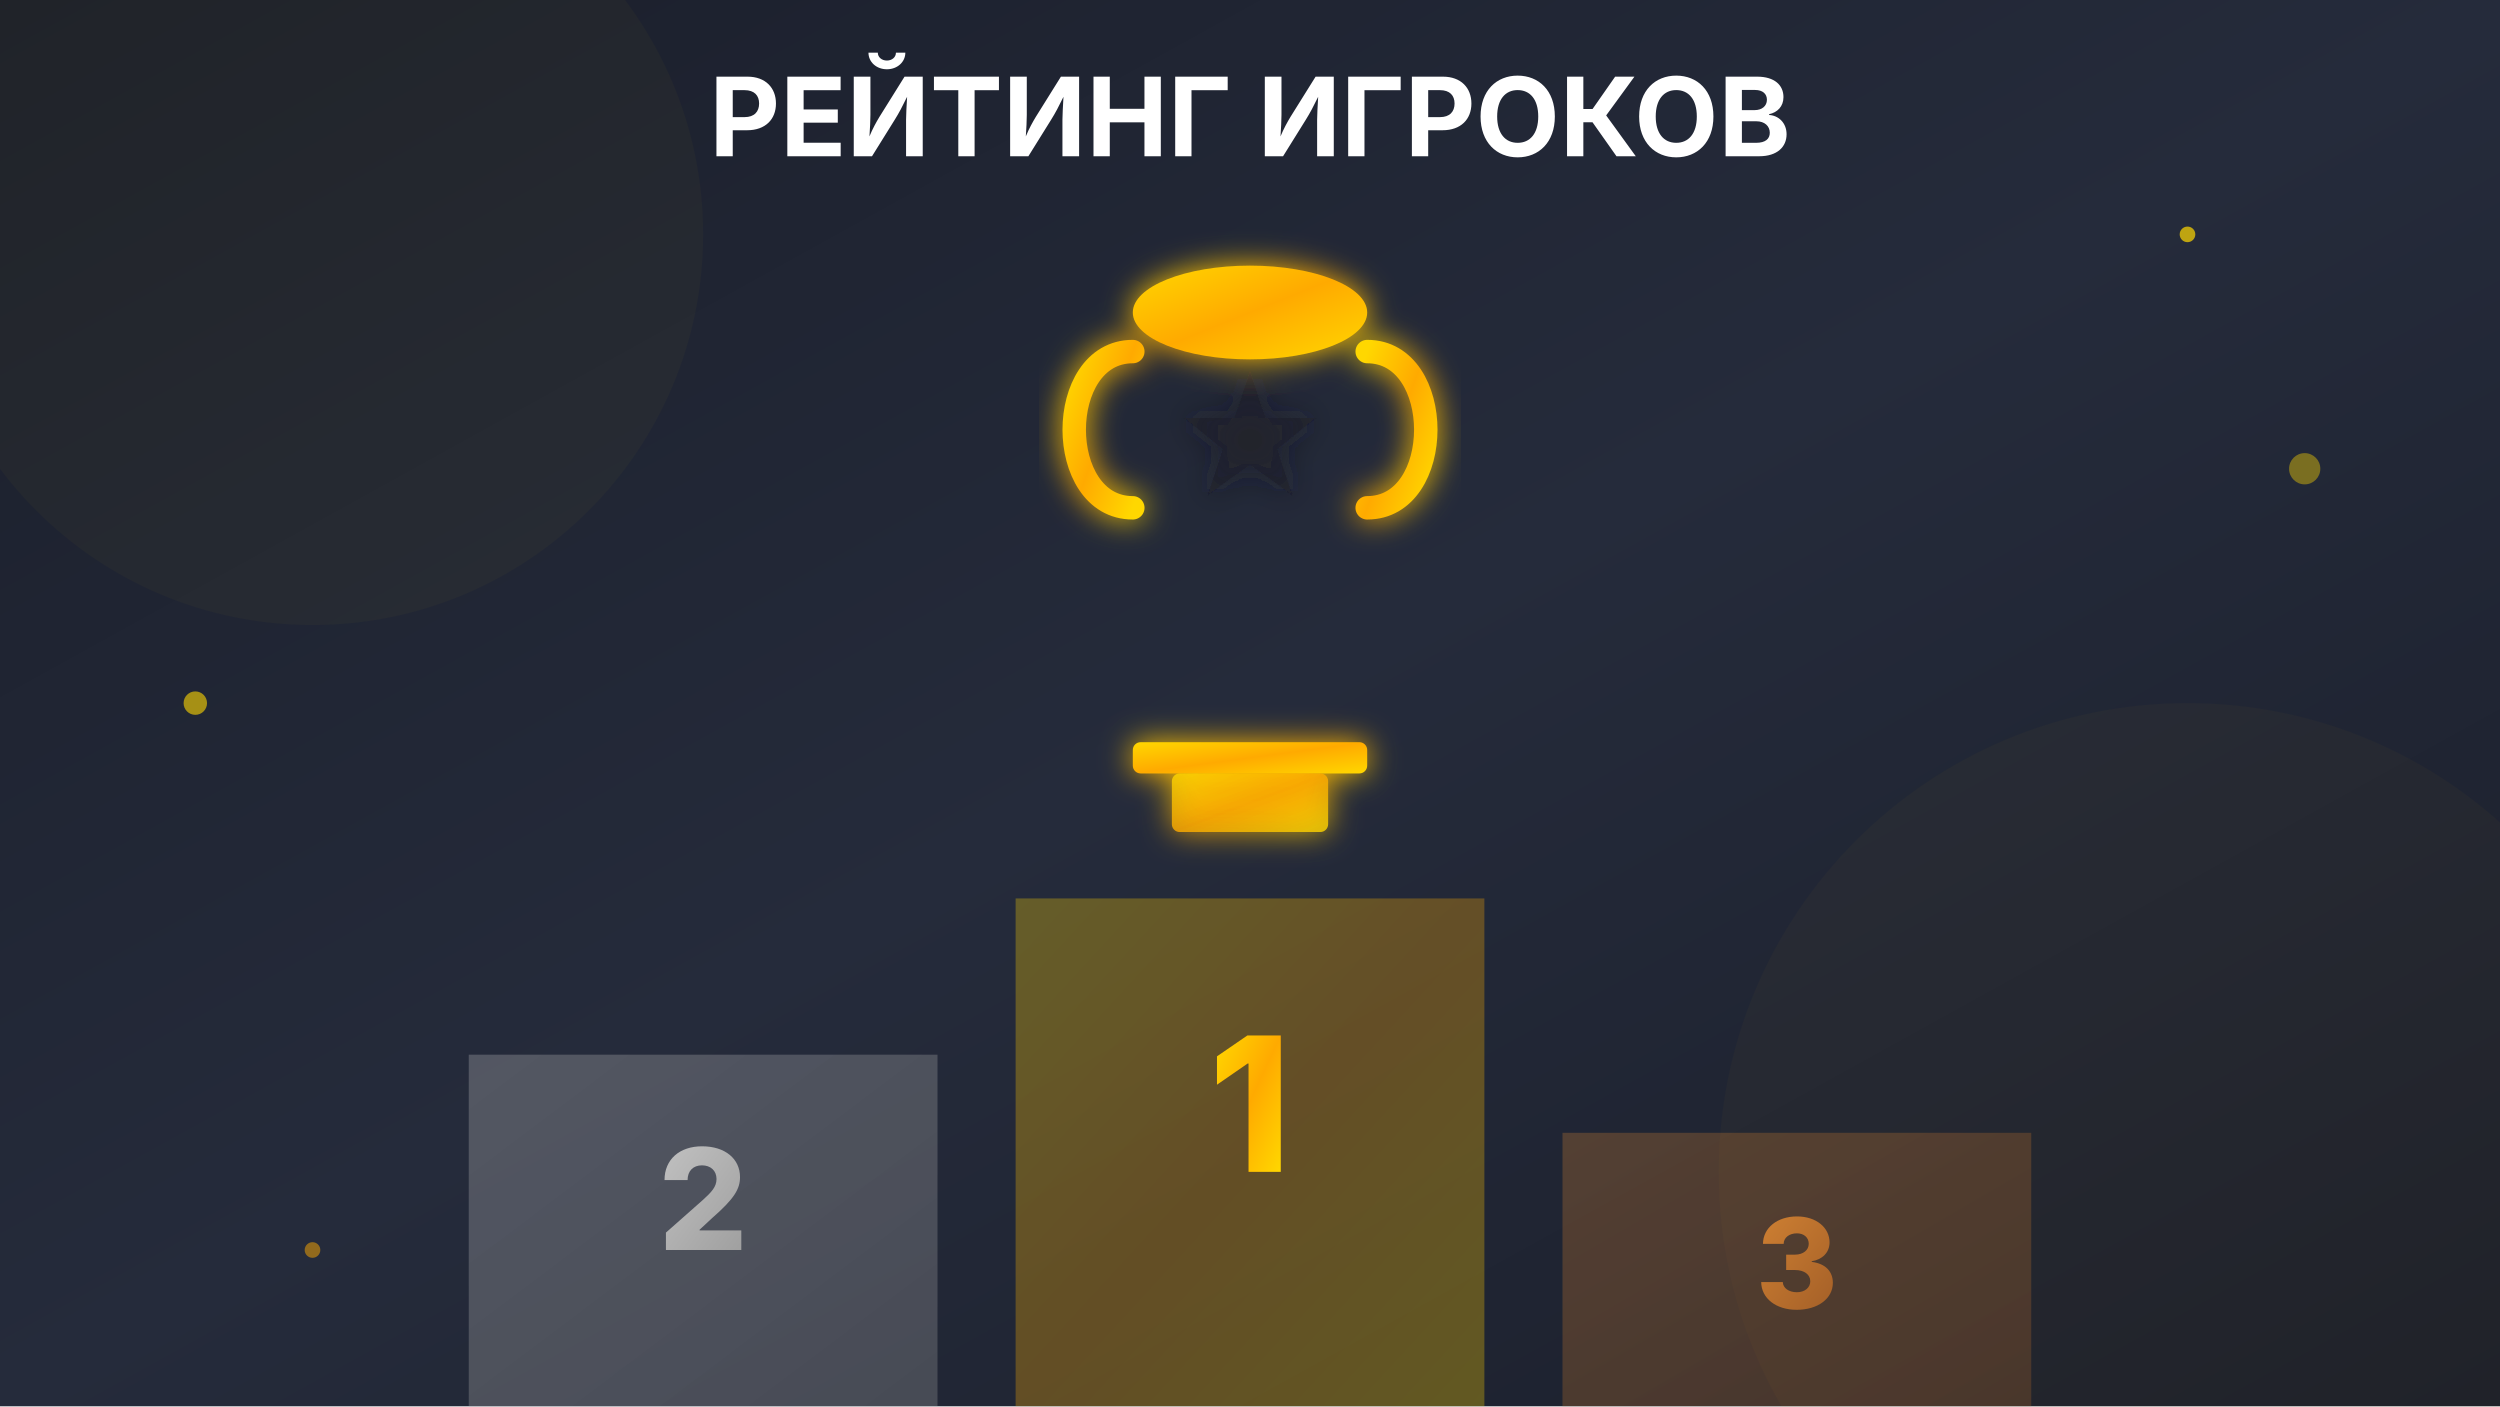
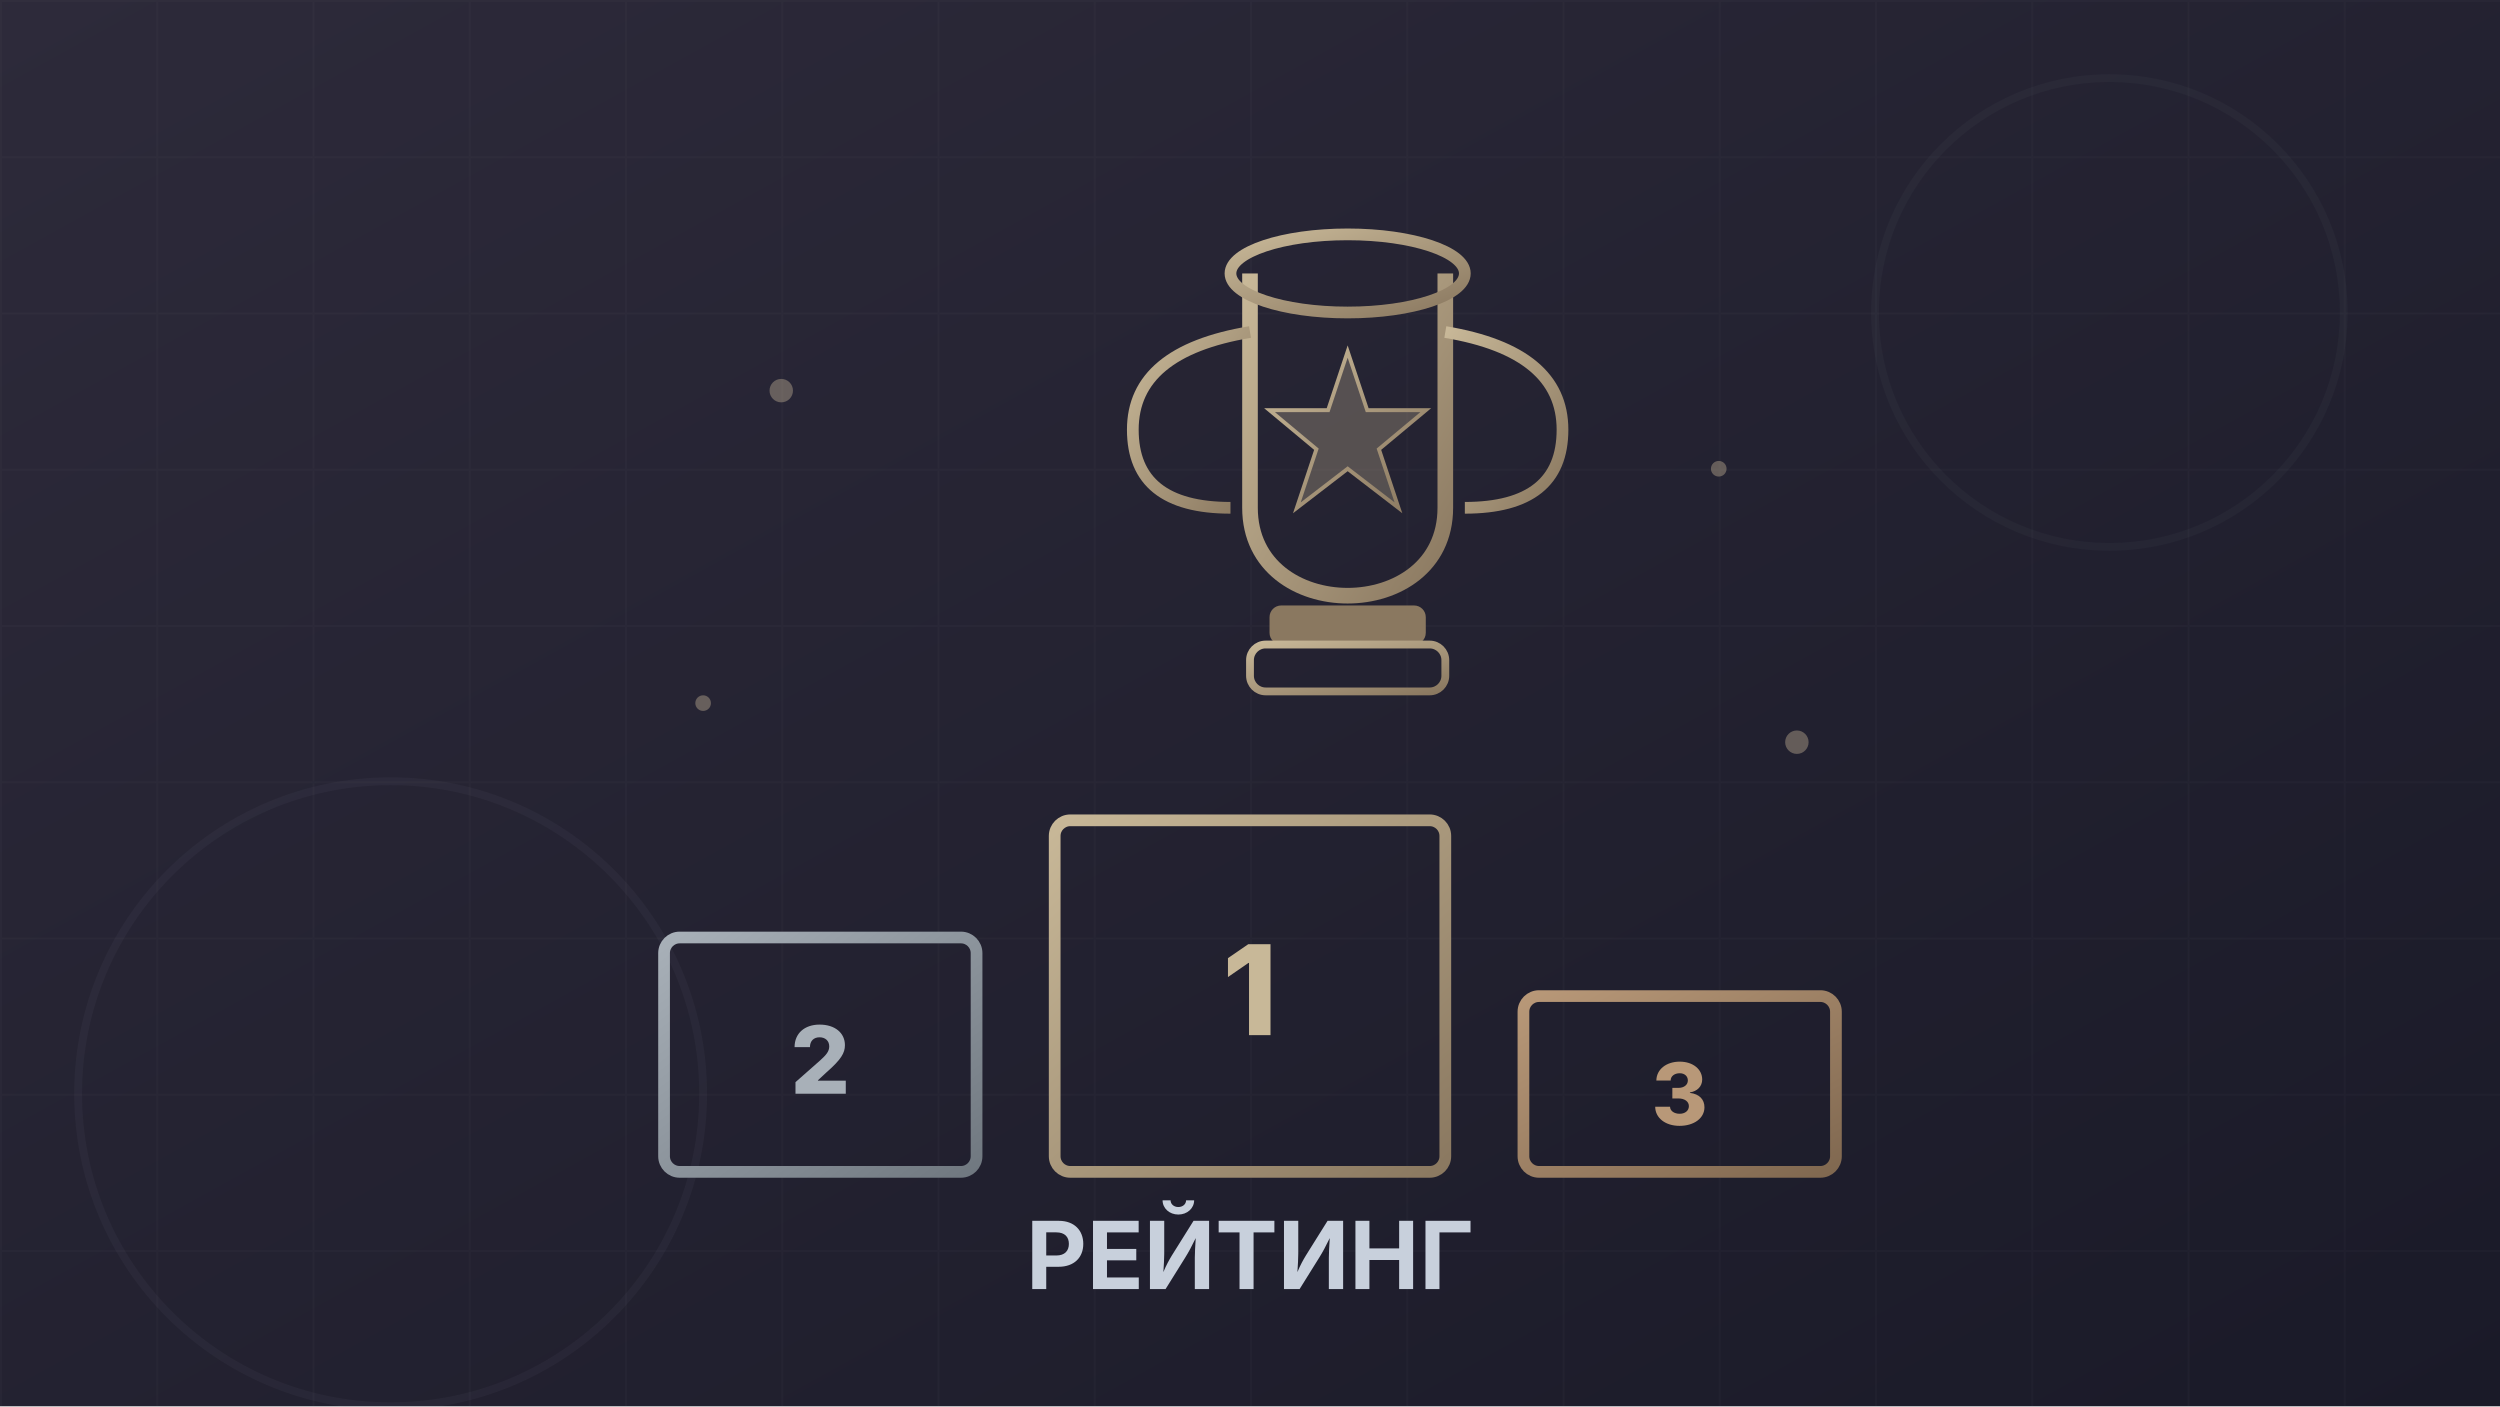
<svg xmlns="http://www.w3.org/2000/svg" viewBox="0 0 640 360">
  <defs>
-     <linearGradient id="bgGrad" x1="0%" y1="0%" x2="100%" y2="100%">
-       <stop offset="0%" style="stop-color:#1a1e2a" />
-       <stop offset="50%" style="stop-color:#252b3b" />
-       <stop offset="100%" style="stop-color:#1a1e2a" />
+     <linearGradient id="bgLb" x1="0%" y1="0%" x2="100%" y2="100%">
+       <stop offset="0%" stop-color="#2d2a3a" />
+       <stop offset="100%" stop-color="#1a1a28" />
    </linearGradient>
    <linearGradient id="goldGrad" x1="0%" y1="0%" x2="100%" y2="100%">
-       <stop offset="0%" style="stop-color:#ffd700" />
-       <stop offset="50%" style="stop-color:#ffaa00" />
-       <stop offset="100%" style="stop-color:#ffd700" />
+       <stop offset="0%" stop-color="#c8b898" />
+       <stop offset="100%" stop-color="#8a7860" />
    </linearGradient>
    <linearGradient id="silverGrad" x1="0%" y1="0%" x2="100%" y2="100%">
-       <stop offset="0%" style="stop-color:#c0c0c0" />
-       <stop offset="100%" style="stop-color:#a0a0a0" />
+       <stop offset="0%" stop-color="#a8b0b8" />
+       <stop offset="100%" stop-color="#707880" />
    </linearGradient>
    <linearGradient id="bronzeGrad" x1="0%" y1="0%" x2="100%" y2="100%">
-       <stop offset="0%" style="stop-color:#cd7f32" />
-       <stop offset="100%" style="stop-color:#a56028" />
+       <stop offset="0%" stop-color="#b89878" />
+       <stop offset="100%" stop-color="#806850" />
    </linearGradient>
-     <filter id="glow">
-       <feGaussianBlur stdDeviation="4" result="coloredBlur" />
-       <feMerge>
-         <feMergeNode in="coloredBlur" />
-         <feMergeNode in="SourceGraphic" />
-       </feMerge>
-     </filter>
  </defs>
-   <rect width="640" height="360" fill="url(#bgGrad)" />
-   <circle cx="80" cy="60" r="100" fill="rgba(255,215,0,0.03)" />
-   <circle cx="560" cy="300" r="120" fill="rgba(255,170,0,0.03)" />
-   <g transform="translate(280, 60)" filter="url(#glow)">
-     <path d="M40 20 L40 80 C40 100 20 110 20 130 L60 130 C60 110 40 100 40 80 L40 20 Z              M40 20 L40 80 C40 100 60 110 60 130 L20 130 C20 110 40 100 40 80 L40 20 Z" fill="url(#goldGrad)" opacity="0.9" />
-     <ellipse cx="40" cy="20" rx="30" ry="12" fill="url(#goldGrad)" />
-     <rect x="10" y="130" width="60" height="8" rx="2" fill="url(#goldGrad)" />
-     <rect x="20" y="138" width="40" height="15" rx="2" fill="url(#goldGrad)" opacity="0.8" />
-     <path d="M10 30 C-10 30 -10 70 10 70" fill="none" stroke="url(#goldGrad)" stroke-width="6" stroke-linecap="round" />
-     <path d="M70 30 C90 30 90 70 70 70" fill="none" stroke="url(#goldGrad)" stroke-width="6" stroke-linecap="round" />
-     <polygon points="40,35 44,47 57,47 47,55 51,67 40,59 29,67 33,55 23,47 36,47" fill="#1a1e2a" opacity="0.5" />
+   <rect width="640" height="360" fill="url(#bgLb)" />
+   <pattern id="gridLb" width="40" height="40" patternUnits="userSpaceOnUse">
+     <path d="M40 0L0 0 0 40" fill="none" stroke="rgba(168,176,184,0.03)" stroke-width="1" />
+   </pattern>
+   <rect width="640" height="360" fill="url(#gridLb)" />
+   <circle cx="100" cy="280" r="80" fill="none" stroke="rgba(168,176,184,0.05)" stroke-width="2" />
+   <circle cx="540" cy="80" r="60" fill="none" stroke="rgba(168,176,184,0.04)" stroke-width="2" />
+   <g transform="translate(270, 40)">
+     <path d="M50 30 L50 90 C50 120, 100 120, 100 90 L100 30" fill="none" stroke="url(#goldGrad)" stroke-width="4" />
+     <ellipse cx="75" cy="30" rx="30" ry="10" fill="none" stroke="url(#goldGrad)" stroke-width="3" />
+     <path d="M50 45 Q20 50, 20 70 Q20 90, 45 90" fill="none" stroke="url(#goldGrad)" stroke-width="3" />
+     <path d="M100 45 Q130 50, 130 70 Q130 90, 105 90" fill="none" stroke="url(#goldGrad)" stroke-width="3" />
+     <rect x="55" y="115" width="40" height="10" rx="3" fill="#8a7860" />
+     <rect x="50" y="125" width="50" height="12" rx="4" fill="none" stroke="url(#goldGrad)" stroke-width="2" />
+     <polygon points="75,50 80,65 95,65 83,75 88,90 75,80 62,90 67,75 55,65 70,65" fill="rgba(200,184,152,0.3)" stroke="url(#goldGrad)" stroke-width="1" />
  </g>
-   <g transform="translate(120, 210)">
-     <rect x="0" y="60" width="120" height="90" fill="url(#silverGrad)" opacity="0.3" />
-     <text x="60" y="110" text-anchor="middle" font-family="Inter, sans-serif" font-size="36" font-weight="800" fill="url(#silverGrad)">2</text>
-     <rect x="140" y="20" width="120" height="130" fill="url(#goldGrad)" opacity="0.3" />
-     <text x="200" y="90" text-anchor="middle" font-family="Inter, sans-serif" font-size="48" font-weight="800" fill="url(#goldGrad)">1</text>
-     <rect x="280" y="80" width="120" height="70" fill="url(#bronzeGrad)" opacity="0.3" />
-     <text x="340" y="125" text-anchor="middle" font-family="Inter, sans-serif" font-size="32" font-weight="800" fill="url(#bronzeGrad)">3</text>
+   <g transform="translate(170, 200)">
+     <rect x="0" y="40" width="80" height="60" rx="4" fill="none" stroke="url(#silverGrad)" stroke-width="3" />
+     <text x="40" y="80" text-anchor="middle" font-family="Inter, Arial, sans-serif" font-size="24" font-weight="800" fill="#a8b0b8">2</text>
+     <rect x="100" y="10" width="100" height="90" rx="4" fill="none" stroke="url(#goldGrad)" stroke-width="3" />
+     <text x="150" y="65" text-anchor="middle" font-family="Inter, Arial, sans-serif" font-size="32" font-weight="800" fill="#c8b898">1</text>
+     <rect x="220" y="55" width="80" height="45" rx="4" fill="none" stroke="url(#bronzeGrad)" stroke-width="3" />
+     <text x="260" y="88" text-anchor="middle" font-family="Inter, Arial, sans-serif" font-size="22" font-weight="800" fill="#b89878">3</text>
  </g>
-   <text x="320" y="40" text-anchor="middle" font-family="Inter, sans-serif" font-size="28" font-weight="700" fill="#fff">РЕЙТИНГ ИГРОКОВ</text>
-   <circle cx="50" cy="180" r="3" fill="#ffd700" opacity="0.6" />
-   <circle cx="590" cy="120" r="4" fill="#ffd700" opacity="0.4" />
-   <circle cx="80" cy="320" r="2" fill="#ffaa00" opacity="0.5" />
-   <circle cx="560" cy="60" r="2" fill="#ffd700" opacity="0.7" />
+   <g fill="rgba(200,184,152,0.4)">
+     <circle cx="200" cy="100" r="3" />
+     <circle cx="440" cy="120" r="2" />
+     <circle cx="180" cy="180" r="2" />
+     <circle cx="460" cy="190" r="3" />
+   </g>
+   <text x="320" y="330" text-anchor="middle" font-family="Inter, Arial, sans-serif" font-size="24" font-weight="700" fill="#c8d0dc">РЕЙТИНГ</text>
</svg>
